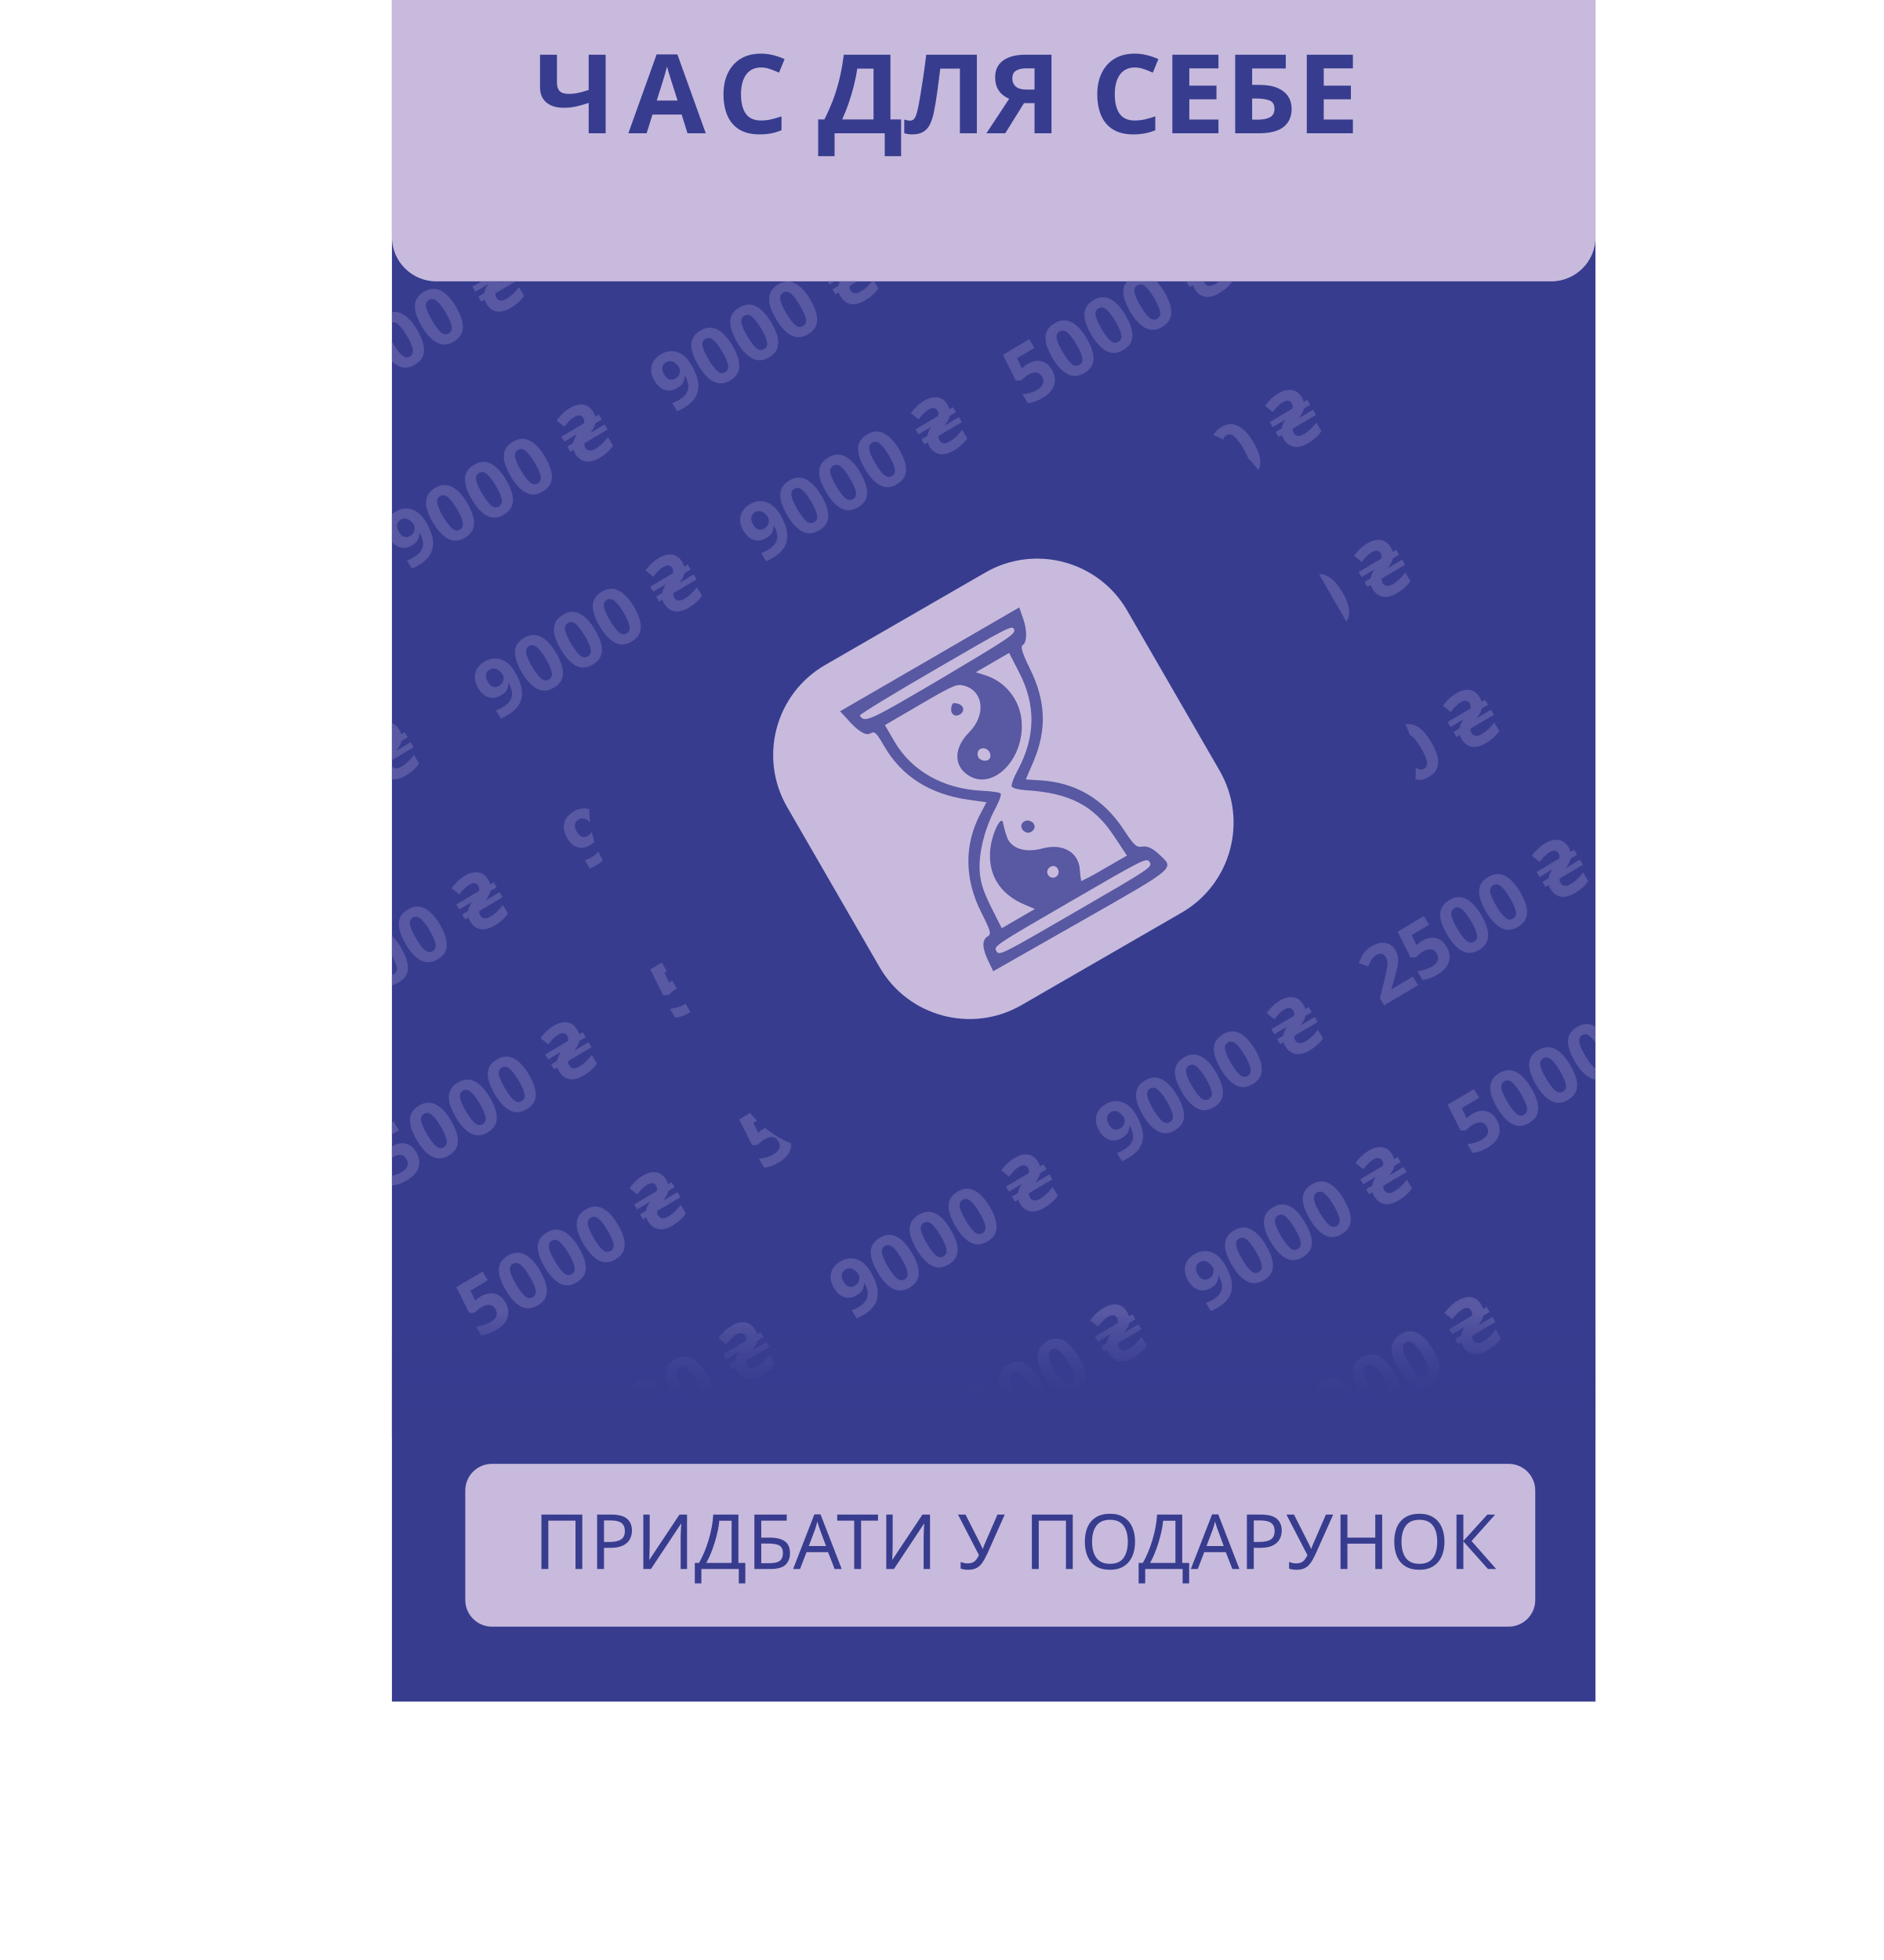
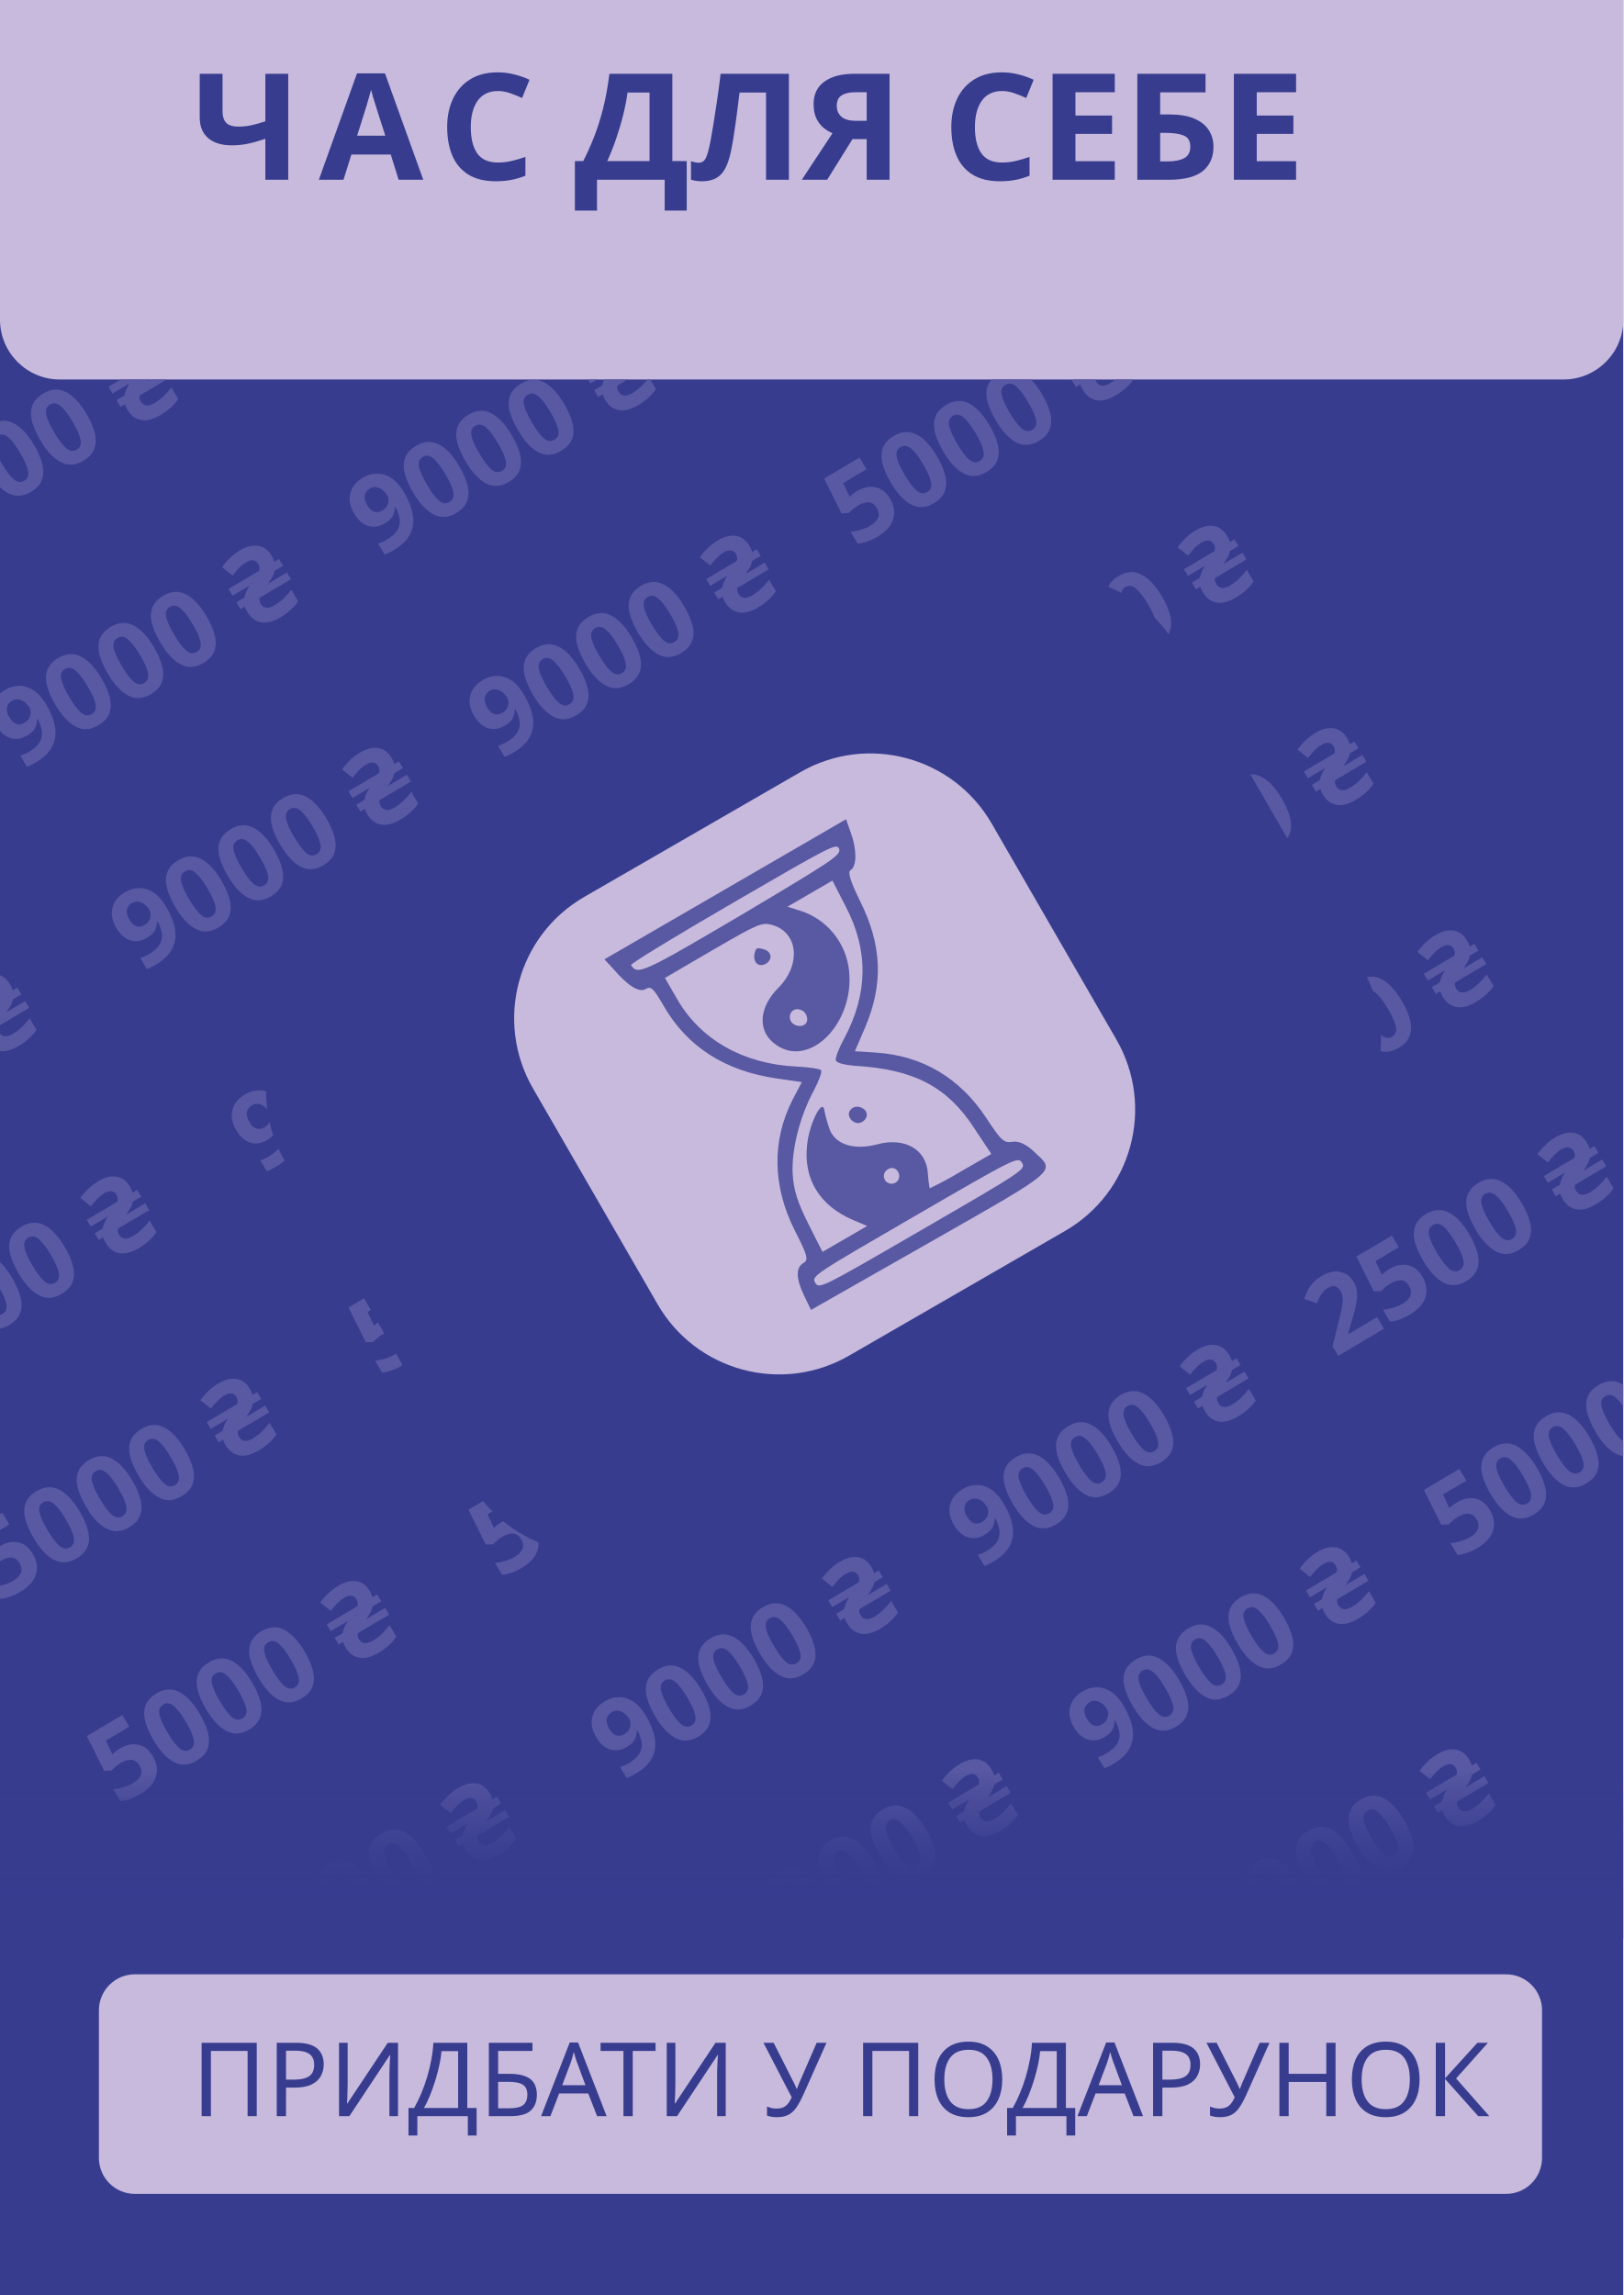
- <svg xmlns="http://www.w3.org/2000/svg" viewBox="0 0 658.78 685.58">
+ <svg xmlns="http://www.w3.org/2000/svg" viewBox="137.09 0 420.96 595.2">
  <defs>
    <style>.cls-1{fill:none;}.cls-2{clip-path:url(#clip-path);}.cls-11,.cls-3,.cls-6,.cls-7{fill:#373c8f;}.cls-4{fill:#c7badc;}.cls-11,.cls-5,.cls-6,.cls-7,.cls-9{isolation:isolate;}.cls-6,.cls-7{font-size:38.48px;}.cls-6,.cls-7,.cls-9{font-family:TTNooks-Bold, TT Nooks;font-weight:700;}.cls-7{letter-spacing:-0.07em;}.cls-8{clip-path:url(#clip-path-2);}.cls-9{font-size:27.66px;}.cls-10,.cls-9{fill:#5858a3;}.cls-11{font-size:26.65px;font-family:ArchiveUkr-Regular, Archive Ukr;}.cls-12{fill:url(#Безымянный_градиент_2);}</style>
    <clipPath id="clip-path" transform="translate(137.09)">
      <rect id="Body" class="cls-1" width="420.96" height="595.2" />
    </clipPath>
    <clipPath id="clip-path-2" transform="translate(137.09)">
      <rect class="cls-1" y="98.42" width="420.96" height="391.66" />
    </clipPath>
    <linearGradient id="Безымянный_градиент_2" x1="954.08" y1="1078.69" x2="997.67" y2="1078.69" gradientTransform="matrix(0, -1, -1, 0, 1426.26, 1456.96)" gradientUnits="userSpaceOnUse">
      <stop offset="0.25" stop-color="#373c8f" />
      <stop offset="0.38" stop-color="#373c8f" stop-opacity="0.97" />
      <stop offset="0.5" stop-color="#373c8f" stop-opacity="0.89" />
      <stop offset="0.63" stop-color="#373c8f" stop-opacity="0.75" />
      <stop offset="0.75" stop-color="#373c8f" stop-opacity="0.56" />
      <stop offset="0.88" stop-color="#373c8f" stop-opacity="0.31" />
      <stop offset="1" stop-color="#373c8f" stop-opacity="0.01" />
      <stop offset="1" stop-color="#373c8f" stop-opacity="0" />
    </linearGradient>
  </defs>
  <g id="Слой_2" data-name="Слой 2">
    <g id="Слой_1-2" data-name="Слой 1">
      <g class="cls-2">
        <g id="Слой_2-2" data-name="Слой 2">
          <g id="Blueberry">
            <rect id="Body-2" data-name="Body" class="cls-3" x="137.09" width="420.96" height="595.2" />
            <path id="HeaderBlock" class="cls-4" d="M0,0H421V82.89a15.53,15.53,0,0,1-15.53,15.53H15.53A15.53,15.53,0,0,1,0,82.94V0Z" transform="translate(137.09)" />
            <g class="cls-5">
              <text class="cls-6" transform="translate(186.8 46.62) scale(1.02 1)">Ч</text>
              <text class="cls-7" transform="translate(219.78 46.62) scale(1.02 1)">А</text>
              <text class="cls-6" transform="translate(250.78 46.62) scale(1.02 1)">С ДЛЯ СЕБЕ</text>
            </g>
            <g id="Price">
              <g class="cls-8">
                <g class="cls-5">
                  <text class="cls-9" transform="translate(11.99 206.19) rotate(-30.67)">
                    <tspan xml:space="preserve">5000 ₴    2500 ₴   2500 ₴</tspan>
                  </text>
                  <text class="cls-9" transform="translate(43.1 258.65) rotate(-30.67)">
                    <tspan xml:space="preserve">5000 ₴    9000 ₴   9000 ₴</tspan>
                  </text>
                  <text class="cls-9" transform="translate(74.21 311.11) rotate(-30.67)">
                    <tspan xml:space="preserve">5000 ₴    9000 ₴   9000 ₴   5000 ₴</tspan>
                  </text>
                  <text class="cls-9" transform="translate(105.32 363.57) rotate(-30.67)">
                    <tspan xml:space="preserve">5000 ₴    9000 ₴   5000 ₴   9000 ₴</tspan>
                  </text>
                  <text class="cls-9" transform="translate(136.43 416.03) rotate(-30.67)">
                    <tspan xml:space="preserve">5000 ₴    5000 ₴   5000 ₴   9000 ₴</tspan>
                  </text>
                  <text class="cls-9" transform="translate(167.54 468.49) rotate(-30.67)">
                    <tspan xml:space="preserve">5000 ₴    5000 ₴   5000 ₴   9000 ₴</tspan>
                  </text>
                  <text class="cls-9" transform="translate(198.65 520.95) rotate(-30.67)">
                    <tspan xml:space="preserve">5000 ₴    9000 ₴   9000 ₴   2500 ₴</tspan>
                  </text>
                  <text class="cls-9" transform="translate(229.76 573.41) rotate(-30.67)">
                    <tspan xml:space="preserve">5000 ₴    5000 ₴   9000 ₴   5000 ₴</tspan>
                  </text>
                  <text class="cls-9" transform="translate(260.87 625.87) rotate(-30.67)">
                    <tspan xml:space="preserve">5000 ₴    5000 ₴   5000 ₴</tspan>
                  </text>
                  <text class="cls-9" transform="translate(291.98 678.33) rotate(-30.67)">
                    <tspan xml:space="preserve">5000 ₴    5000 ₴   5000 ₴   </tspan>
                  </text>
                </g>
              </g>
            </g>
            <rect id="LogoBlockMask" class="cls-3" x="80.08" y="191.59" width="266.99" height="169.02" rx="36.35" transform="translate(27.65 143.78) rotate(-30)" />
            <rect id="LogoBlock" class="cls-4" x="145.18" y="207.24" width="137.37" height="137.37" rx="36.35" transform="translate(27.78 143.9) rotate(-30)" />
            <g id="Logo">
              <path class="cls-10" d="M159,251.22c3.91,4.55,6.75,6.26,8.39,5.3,1.48-.85,2.05-.26,4.81,4.5,6.07,10.47,15.82,16.72,29.2,18.67l6.56.94-2.37,4.49c-5.47,10.69-5.27,22.6.59,34.11,3.27,6.43,3.56,7.53,2.18,8.33-2,1.15-2,4,.26,8.63l1.7,3.53L241,322.27c34.32-19.56,32.74-18.3,27.07-23.68-2-1.85-3.88-2.72-5.48-2.48-2.22.36-2.88-.18-6.79-6.13-6.93-10.54-16.69-16.21-28.7-17l-5.4-.34,2.71-6.31c4.72-11.18,4.33-21.23-1.35-32.62-2.62-5.31-3.25-7.6-2.47-8.05,1.64-.95,1.64-5.34.07-9.64l-1.25-3.55L188.1,230.63,156.75,248.8Zm58.61-31.1c.59,1.62-1.43,2.91-25.07,17-25.77,15.17-27.2,15.89-28.89,13.17-.2-.35,11.76-7.63,26.55-16.21,25.05-14.58,26.8-15.49,27.37-14Zm-17.19,19.8c6.62,2.05,7.36,10.29,1.45,16.26-5.27,5.26-5.47,11.5-.51,14.86,8.71,6,20.17-5.68,18.85-19.13a18.33,18.33,0,0,0-13-15.82l-3-.94,5.79-3.36,5.88-3.41,3.52,6.86c5.9,11.38,5.7,22.59-.52,34.18-1.29,2.36-2.22,4.75-2.13,5.51s2.37,1.28,5,1.48c15.2.89,23.81,5.38,30.74,15.93l4.6,6.93-8,4.61a89.18,89.18,0,0,1-8,4.31,30,30,0,0,1-.46-3.78c-.3-6.3-6-9.58-13.2-7.61-5.82,1.53-10.57.12-12.19-3.68a33.1,33.1,0,0,1-1.43-5.06c-.45-3.56-4,3.38-4.51,9-.94,8.75,3.3,15.66,11.91,19.33l3.68,1.57-5.8,3.36-5.79,3.36-3.74-7.43c-2.81-5.65-3.76-8.68-4-12.92-.3-6.3,1.9-14.86,5.52-21.58,1.28-2.37,2.12-4.71,1.87-5.14s-3.14-.84-6.38-1c-13.66-.63-24.8-6.89-30.87-17.35l-3.26-5.63L185,246.29c11.68-6.77,12.6-7.19,15.38-6.37Zm8,22.4a2.68,2.68,0,0,1,.87,2.5c-.55,2.05-4.12,1.46-4.43-.67s1.84-3.15,3.54-1.83ZM232.94,304a2,2,0,1,1-2.74-.72,1.79,1.79,0,0,1,2.52.35A1.72,1.72,0,0,1,232.94,304Zm32.11-2.43c1,1.73.4,2.08-25.82,17.28s-26.81,15.55-27.82,13.82-.39-2.08,25.82-17.28,26.82-15.52,27.82-13.79Z" transform="translate(137.09)" />
              <path class="cls-10" d="M195.65,247.51c-.36,2.18,1.2,3.47,3,2.41s1.5-3.18-.68-3.76C196.21,245.69,196,245.84,195.65,247.51Z" transform="translate(137.09)" />
              <path class="cls-10" d="M220.35,288.1c-.92,1.81,1.45,3.9,3.18,2.9,1.9-1.11,1.59-3.24-.51-3.87A2.33,2.33,0,0,0,220.35,288.1Z" transform="translate(137.09)" />
            </g>
            <rect id="Button" class="cls-4" x="162.74" y="512.03" width="374.26" height="56.95" rx="9.34" />
            <text class="cls-11" transform="translate(186.8 548.82)">ПРИДБАТИ У ПОДАРУНОК</text>
            <rect id="LowMask" class="cls-12" x="137.09" y="459.29" width="420.96" height="43.59" />
          </g>
        </g>
      </g>
    </g>
  </g>
</svg>
